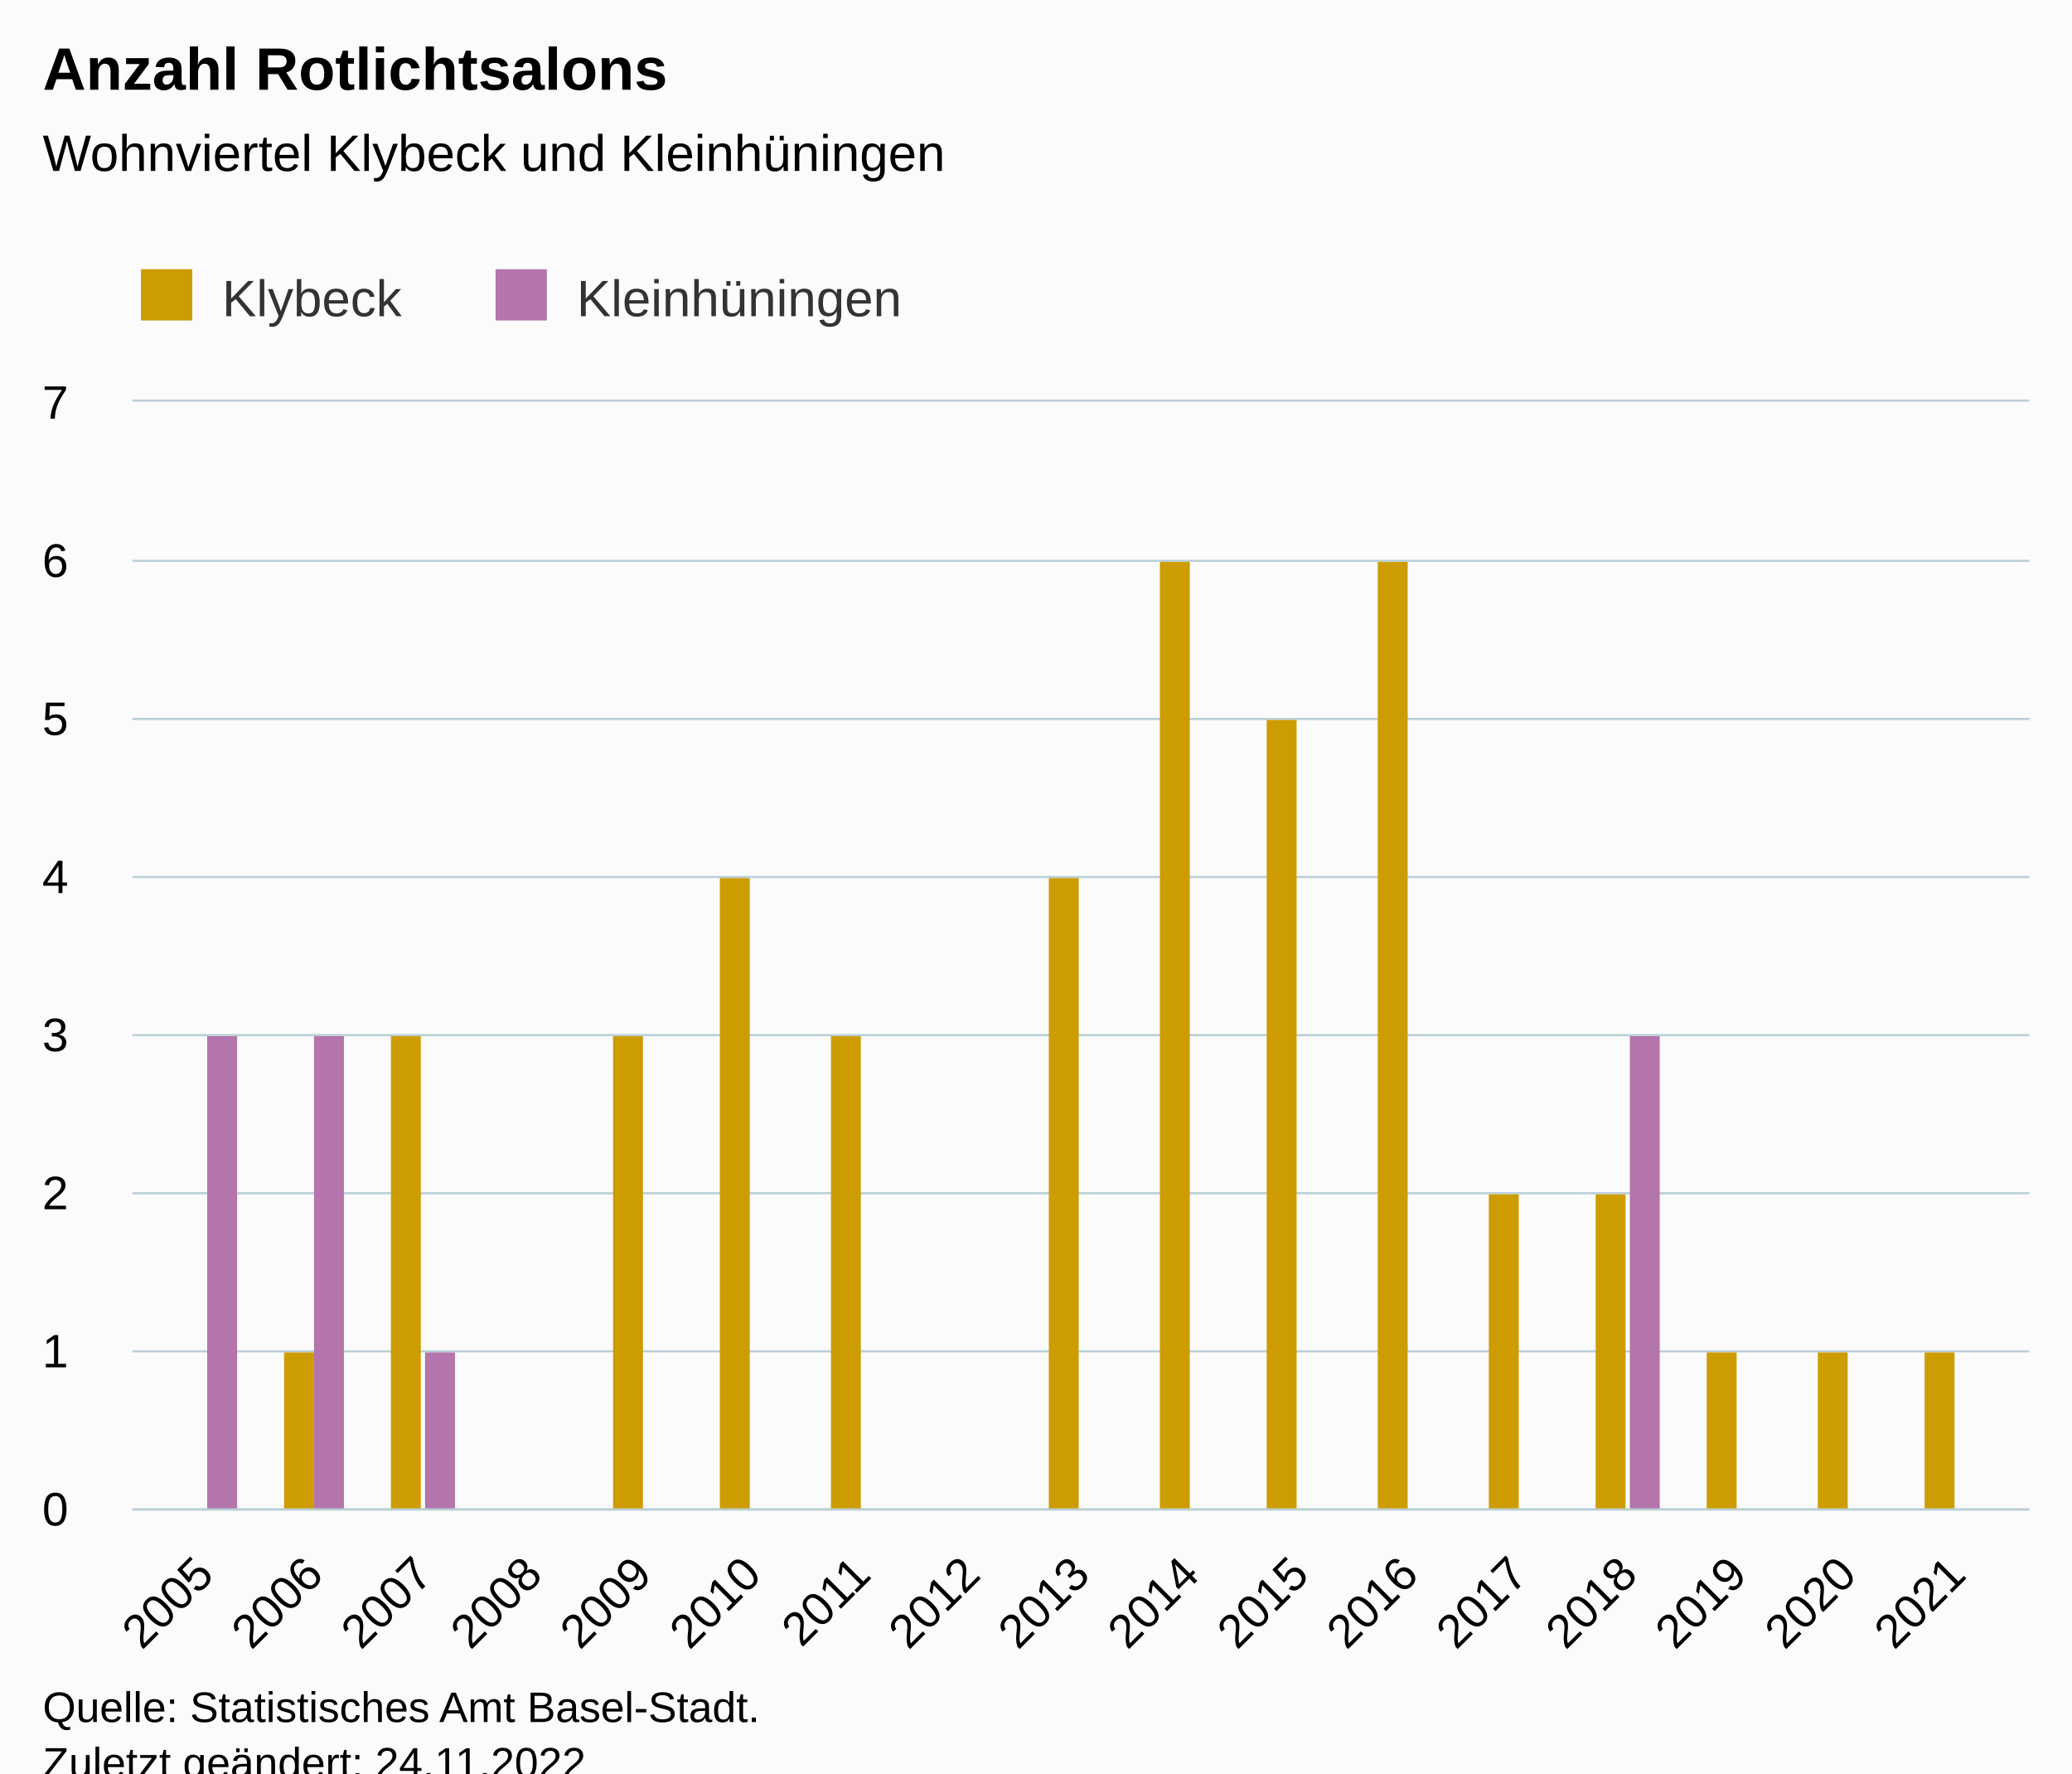
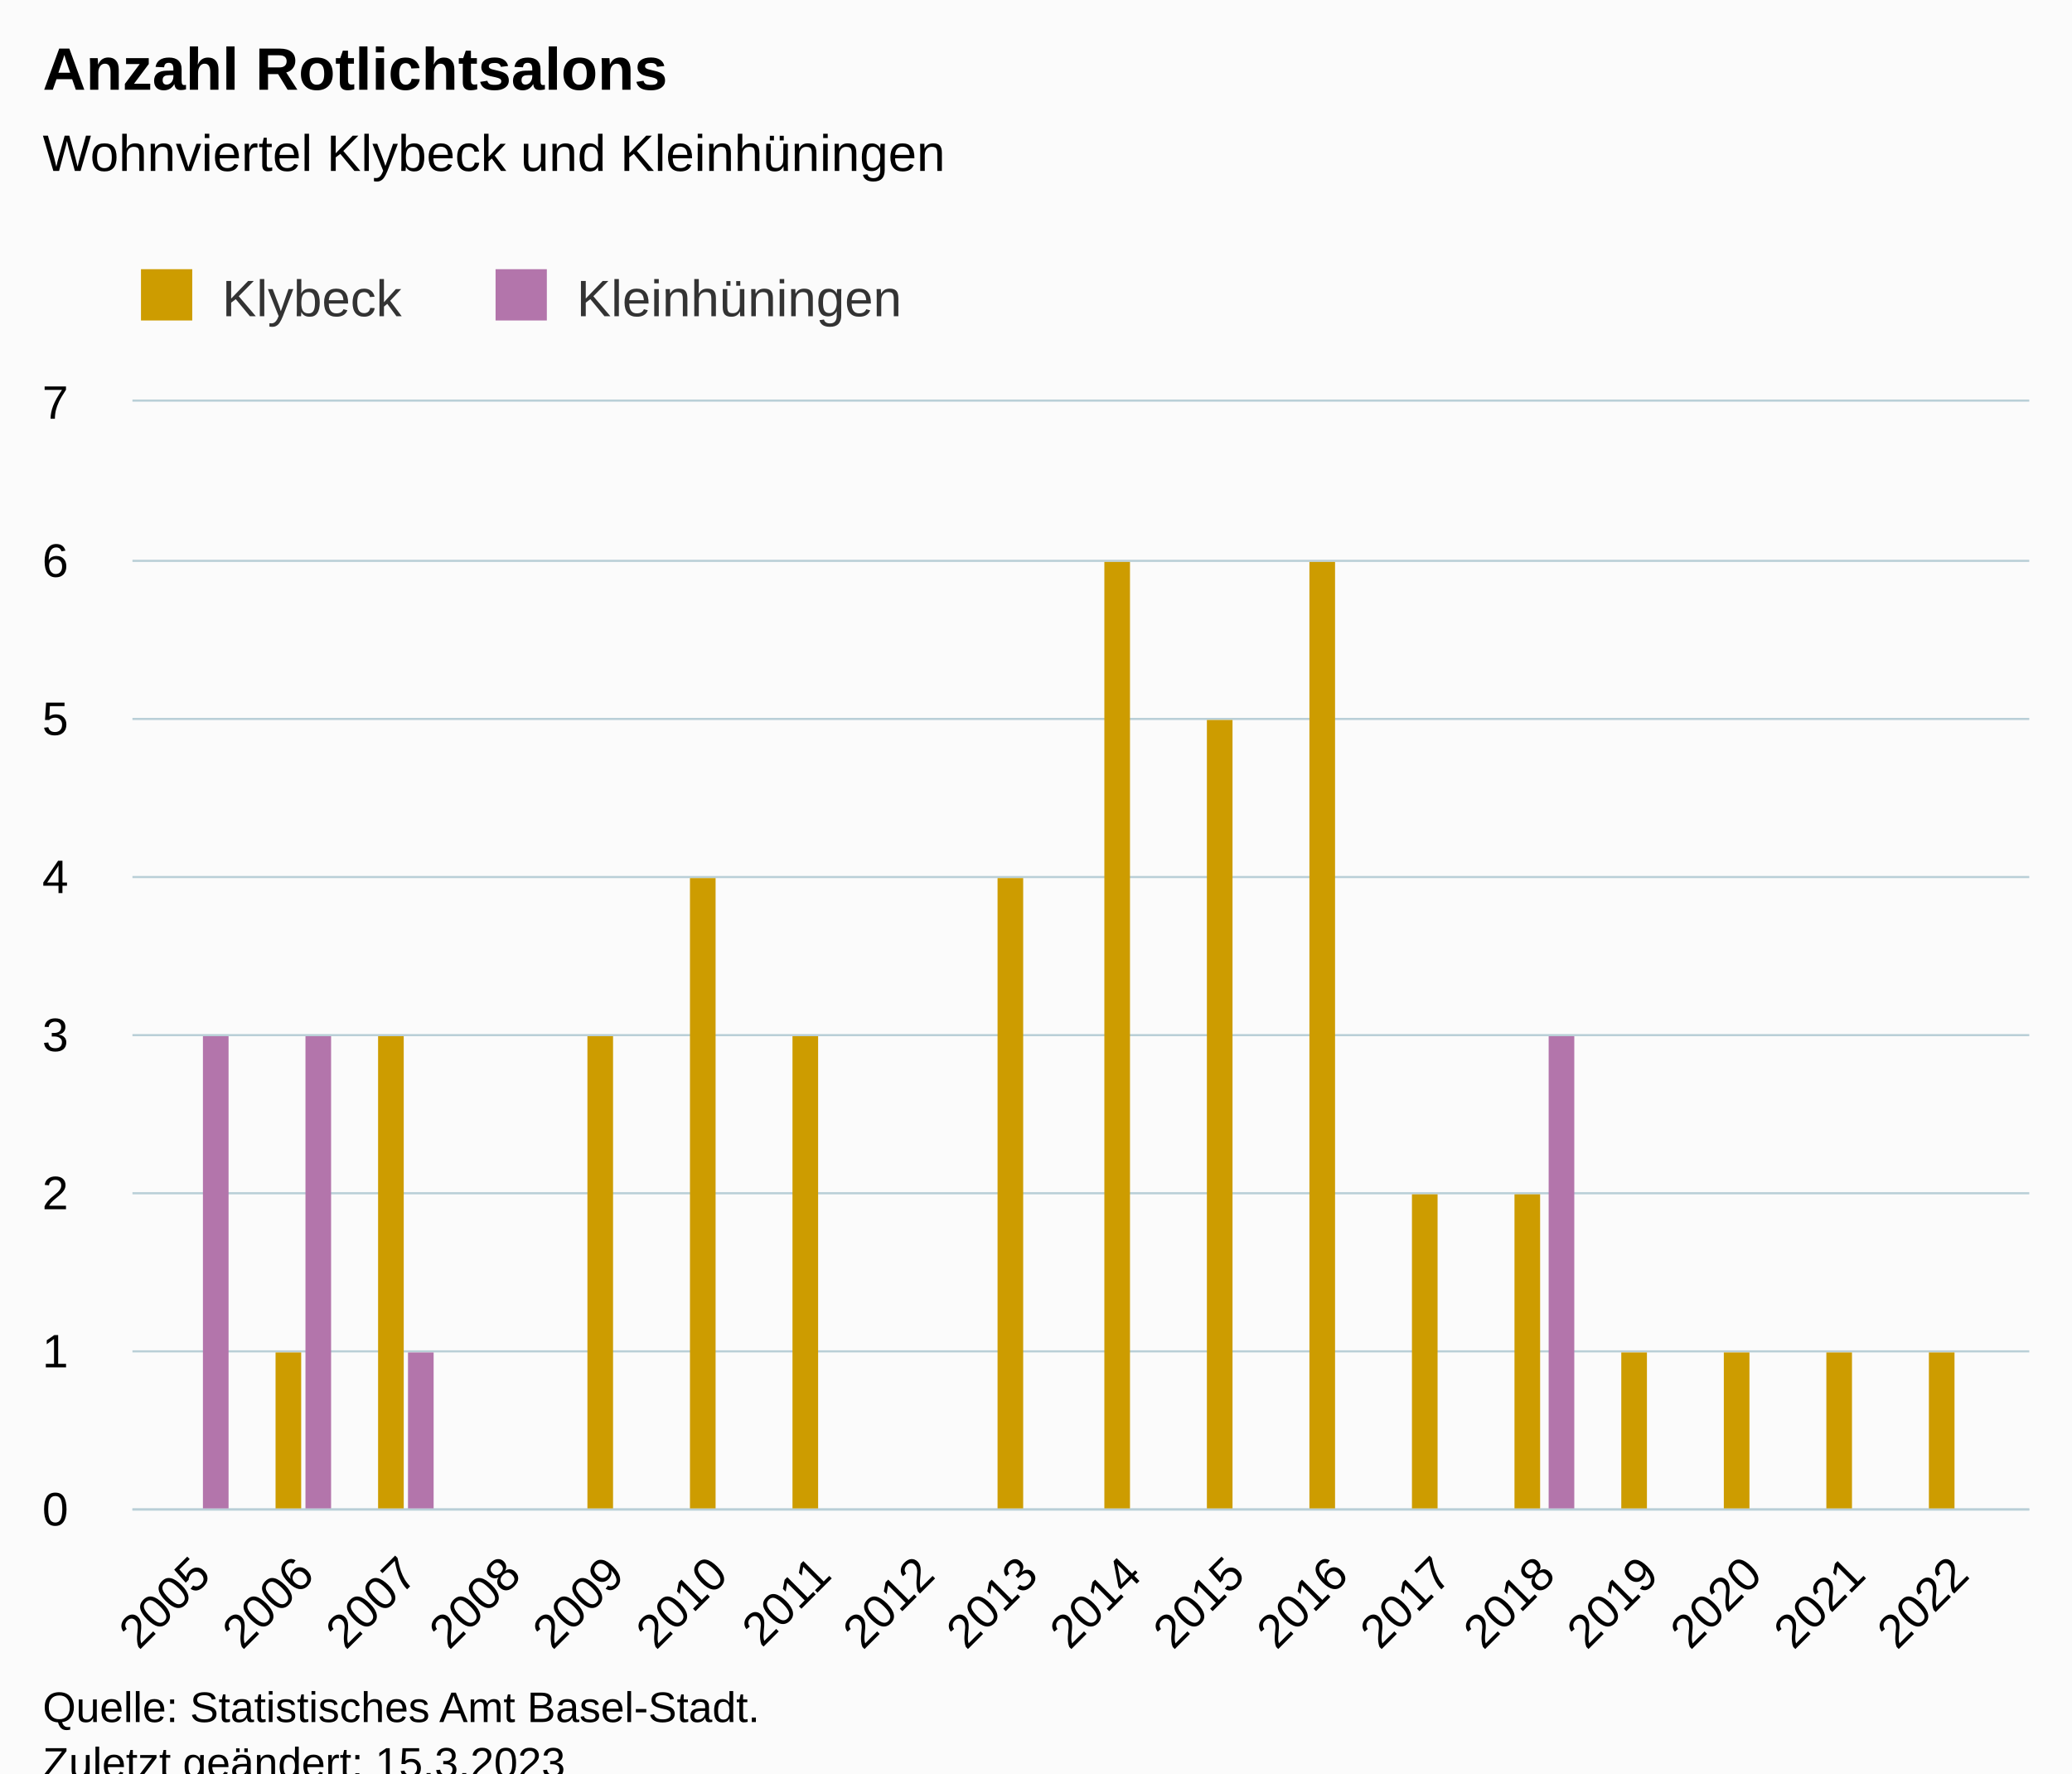
<svg xmlns="http://www.w3.org/2000/svg" version="1.1" class="highcharts-root" style="font-family:Arial;font-size:12px;" viewBox="0 0 485 415">
  <defs>
-     <clipPath id="highcharts-pye7ee8-37-">
+     <clipPath id="highcharts-uok4quv-43-">
      <rect x="0" y="0" width="444" height="259" fill="none" />
    </clipPath>
-     <clipPath id="highcharts-pye7ee8-53-">
+     <clipPath id="highcharts-uok4quv-62-">
      <rect x="0" y="0" width="444" height="259" fill="none" />
    </clipPath>
-     <clipPath id="highcharts-pye7ee8-69-">
+     <clipPath id="highcharts-uok4quv-81-">
      <rect x="31" y="94" width="444" height="259" fill="none" />
    </clipPath>
  </defs>
  <rect fill="#fbfbfb" class="highcharts-background" x="0" y="0" width="485" height="428" rx="0" ry="0" />
  <rect fill="none" class="highcharts-plot-background" x="31" y="94" width="444" height="259" />
  <g class="highcharts-pane-group" data-z-index="0" />
  <g class="highcharts-grid highcharts-xaxis-grid" data-z-index="1">
-     <path fill="none" data-z-index="1" class="highcharts-grid-line" d="M 47.5 94 L 47.5 353" opacity="1" />
-     <path fill="none" data-z-index="1" class="highcharts-grid-line" d="M 73.5 94 L 73.5 353" opacity="1" />
-     <path fill="none" data-z-index="1" class="highcharts-grid-line" d="M 98.5 94 L 98.5 353" opacity="1" />
-     <path fill="none" data-z-index="1" class="highcharts-grid-line" d="M 124.5 94 L 124.5 353" opacity="1" />
-     <path fill="none" data-z-index="1" class="highcharts-grid-line" d="M 149.5 94 L 149.5 353" opacity="1" />
-     <path fill="none" data-z-index="1" class="highcharts-grid-line" d="M 175.5 94 L 175.5 353" opacity="1" />
-     <path fill="none" data-z-index="1" class="highcharts-grid-line" d="M 201.5 94 L 201.5 353" opacity="1" />
-     <path fill="none" data-z-index="1" class="highcharts-grid-line" d="M 226.5 94 L 226.5 353" opacity="1" />
-     <path fill="none" data-z-index="1" class="highcharts-grid-line" d="M 252.5 94 L 252.5 353" opacity="1" />
-     <path fill="none" data-z-index="1" class="highcharts-grid-line" d="M 278.5 94 L 278.5 353" opacity="1" />
-     <path fill="none" data-z-index="1" class="highcharts-grid-line" d="M 303.5 94 L 303.5 353" opacity="1" />
-     <path fill="none" data-z-index="1" class="highcharts-grid-line" d="M 329.5 94 L 329.5 353" opacity="1" />
-     <path fill="none" data-z-index="1" class="highcharts-grid-line" d="M 355.5 94 L 355.5 353" opacity="1" />
-     <path fill="none" data-z-index="1" class="highcharts-grid-line" d="M 380.5 94 L 380.5 353" opacity="1" />
-     <path fill="none" data-z-index="1" class="highcharts-grid-line" d="M 406.5 94 L 406.5 353" opacity="1" />
-     <path fill="none" data-z-index="1" class="highcharts-grid-line" d="M 431.5 94 L 431.5 353" opacity="1" />
-     <path fill="none" data-z-index="1" class="highcharts-grid-line" d="M 457.5 94 L 457.5 353" opacity="1" />
+     <path fill="none" data-z-index="1" class="highcharts-grid-line" d="M 46.5 94 L 46.5 353" opacity="1" />
+     <path fill="none" data-z-index="1" class="highcharts-grid-line" d="M 70.5 94 L 70.5 353" opacity="1" />
+     <path fill="none" data-z-index="1" class="highcharts-grid-line" d="M 95.5 94 L 95.5 353" opacity="1" />
+     <path fill="none" data-z-index="1" class="highcharts-grid-line" d="M 119.5 94 L 119.5 353" opacity="1" />
+     <path fill="none" data-z-index="1" class="highcharts-grid-line" d="M 143.5 94 L 143.5 353" opacity="1" />
+     <path fill="none" data-z-index="1" class="highcharts-grid-line" d="M 167.5 94 L 167.5 353" opacity="1" />
+     <path fill="none" data-z-index="1" class="highcharts-grid-line" d="M 191.5 94 L 191.5 353" opacity="1" />
+     <path fill="none" data-z-index="1" class="highcharts-grid-line" d="M 216.5 94 L 216.5 353" opacity="1" />
+     <path fill="none" data-z-index="1" class="highcharts-grid-line" d="M 240.5 94 L 240.5 353" opacity="1" />
+     <path fill="none" data-z-index="1" class="highcharts-grid-line" d="M 264.5 94 L 264.5 353" opacity="1" />
+     <path fill="none" data-z-index="1" class="highcharts-grid-line" d="M 288.5 94 L 288.5 353" opacity="1" />
+     <path fill="none" data-z-index="1" class="highcharts-grid-line" d="M 313.5 94 L 313.5 353" opacity="1" />
+     <path fill="none" data-z-index="1" class="highcharts-grid-line" d="M 337.5 94 L 337.5 353" opacity="1" />
+     <path fill="none" data-z-index="1" class="highcharts-grid-line" d="M 361.5 94 L 361.5 353" opacity="1" />
+     <path fill="none" data-z-index="1" class="highcharts-grid-line" d="M 385.5 94 L 385.5 353" opacity="1" />
+     <path fill="none" data-z-index="1" class="highcharts-grid-line" d="M 409.5 94 L 409.5 353" opacity="1" />
+     <path fill="none" data-z-index="1" class="highcharts-grid-line" d="M 434.5 94 L 434.5 353" opacity="1" />
+     <path fill="none" data-z-index="1" class="highcharts-grid-line" d="M 458.5 94 L 458.5 353" opacity="1" />
  </g>
  <g class="highcharts-grid highcharts-yaxis-grid" data-z-index="1">
    <path fill="none" stroke="#B9CFD7" stroke-width="0.5" data-z-index="1" class="highcharts-grid-line" d="M 31 353.25 L 475 353.25" opacity="1" />
    <path fill="none" stroke="#B9CFD7" stroke-width="0.5" data-z-index="1" class="highcharts-grid-line" d="M 31 316.25 L 475 316.25" opacity="1" />
    <path fill="none" stroke="#B9CFD7" stroke-width="0.5" data-z-index="1" class="highcharts-grid-line" d="M 31 279.25 L 475 279.25" opacity="1" />
    <path fill="none" stroke="#B9CFD7" stroke-width="0.5" data-z-index="1" class="highcharts-grid-line" d="M 31 242.25 L 475 242.25" opacity="1" />
    <path fill="none" stroke="#B9CFD7" stroke-width="0.5" data-z-index="1" class="highcharts-grid-line" d="M 31 205.25 L 475 205.25" opacity="1" />
    <path fill="none" stroke="#B9CFD7" stroke-width="0.5" data-z-index="1" class="highcharts-grid-line" d="M 31 168.25 L 475 168.25" opacity="1" />
    <path fill="none" stroke="#B9CFD7" stroke-width="0.5" data-z-index="1" class="highcharts-grid-line" d="M 31 131.25 L 475 131.25" opacity="1" />
    <path fill="none" stroke="#B9CFD7" stroke-width="0.5" data-z-index="1" class="highcharts-grid-line" d="M 31 93.75 L 475 93.75" opacity="1" />
  </g>
  <rect fill="none" class="highcharts-plot-border" data-z-index="1" x="31" y="94" width="444" height="259" />
  <g class="highcharts-axis highcharts-xaxis" data-z-index="2">
    <path fill="none" class="highcharts-axis-line" stroke="#B9CFD7" stroke-width="0.5" data-z-index="7" d="M 31 353.25 L 475 353.25" />
  </g>
  <g class="highcharts-axis highcharts-yaxis" data-z-index="2">
    <path fill="none" class="highcharts-axis-line" data-z-index="7" d="M 31 94 L 31 353" />
  </g>
  <g class="highcharts-series-group" data-z-index="3">
-     <g class="highcharts-series highcharts-series-0 highcharts-column-series" data-z-index="0.1" opacity="1" transform="translate(31,94) scale(1 1)" clip-path="url(#highcharts-pye7ee8-53-)">
-       <rect x="35.5" y="222.5" width="7" height="37" fill="#cd9c00" stroke="#ffffff" stroke-width="1e-7" opacity="1" class="highcharts-point" />
-       <rect x="60.5" y="148.5" width="7" height="111" fill="#cd9c00" stroke="#ffffff" stroke-width="1e-7" opacity="1" class="highcharts-point" />
-       <rect x="112.5" y="148.5" width="7" height="111" fill="#cd9c00" stroke="#ffffff" stroke-width="1e-7" opacity="1" class="highcharts-point" />
-       <rect x="137.5" y="111.5" width="7" height="148" fill="#cd9c00" stroke="#ffffff" stroke-width="1e-7" opacity="1" class="highcharts-point" />
-       <rect x="163.5" y="148.5" width="7" height="111" fill="#cd9c00" stroke="#ffffff" stroke-width="1e-7" opacity="1" class="highcharts-point" />
-       <rect x="214.5" y="111.5" width="7" height="148" fill="#cd9c00" stroke="#ffffff" stroke-width="1e-7" opacity="1" class="highcharts-point" />
-       <rect x="240.5" y="37.5" width="7" height="222" fill="#cd9c00" stroke="#ffffff" stroke-width="1e-7" opacity="1" class="highcharts-point" />
-       <rect x="265.5" y="74.5" width="7" height="185" fill="#cd9c00" stroke="#ffffff" stroke-width="1e-7" opacity="1" class="highcharts-point" />
-       <rect x="291.5" y="37.5" width="7" height="222" fill="#cd9c00" stroke="#ffffff" stroke-width="1e-7" opacity="1" class="highcharts-point" />
-       <rect x="317.5" y="185.5" width="7" height="74" fill="#cd9c00" stroke="#ffffff" stroke-width="1e-7" opacity="1" class="highcharts-point" />
-       <rect x="342.5" y="185.5" width="7" height="74" fill="#cd9c00" stroke="#ffffff" stroke-width="1e-7" opacity="1" class="highcharts-point" />
-       <rect x="368.5" y="222.5" width="7" height="37" fill="#cd9c00" stroke="#ffffff" stroke-width="1e-7" opacity="1" class="highcharts-point" />
-       <rect x="394.5" y="222.5" width="7" height="37" fill="#cd9c00" stroke="#ffffff" stroke-width="1e-7" opacity="1" class="highcharts-point" />
-       <rect x="419.5" y="222.5" width="7" height="37" fill="#cd9c00" stroke="#ffffff" stroke-width="1e-7" opacity="1" class="highcharts-point" />
+     <g class="highcharts-series highcharts-series-0 highcharts-column-series" data-z-index="0.1" opacity="1" transform="translate(31,94) scale(1 1)" clip-path="url(#highcharts-uok4quv-62-)">
+       <rect x="33.5" y="222.5" width="6" height="37" fill="#cd9c00" stroke="#ffffff" stroke-width="1e-7" opacity="1" class="highcharts-point" />
+       <rect x="57.5" y="148.5" width="6" height="111" fill="#cd9c00" stroke="#ffffff" stroke-width="1e-7" opacity="1" class="highcharts-point" />
+       <rect x="106.5" y="148.5" width="6" height="111" fill="#cd9c00" stroke="#ffffff" stroke-width="1e-7" opacity="1" class="highcharts-point" />
+       <rect x="130.5" y="111.5" width="6" height="148" fill="#cd9c00" stroke="#ffffff" stroke-width="1e-7" opacity="1" class="highcharts-point" />
+       <rect x="154.5" y="148.5" width="6" height="111" fill="#cd9c00" stroke="#ffffff" stroke-width="1e-7" opacity="1" class="highcharts-point" />
+       <rect x="202.5" y="111.5" width="6" height="148" fill="#cd9c00" stroke="#ffffff" stroke-width="1e-7" opacity="1" class="highcharts-point" />
+       <rect x="227.5" y="37.5" width="6" height="222" fill="#cd9c00" stroke="#ffffff" stroke-width="1e-7" opacity="1" class="highcharts-point" />
+       <rect x="251.5" y="74.5" width="6" height="185" fill="#cd9c00" stroke="#ffffff" stroke-width="1e-7" opacity="1" class="highcharts-point" />
+       <rect x="275.5" y="37.5" width="6" height="222" fill="#cd9c00" stroke="#ffffff" stroke-width="1e-7" opacity="1" class="highcharts-point" />
+       <rect x="299.5" y="185.5" width="6" height="74" fill="#cd9c00" stroke="#ffffff" stroke-width="1e-7" opacity="1" class="highcharts-point" />
+       <rect x="323.5" y="185.5" width="6" height="74" fill="#cd9c00" stroke="#ffffff" stroke-width="1e-7" opacity="1" class="highcharts-point" />
+       <rect x="348.5" y="222.5" width="6" height="37" fill="#cd9c00" stroke="#ffffff" stroke-width="1e-7" opacity="1" class="highcharts-point" />
+       <rect x="372.5" y="222.5" width="6" height="37" fill="#cd9c00" stroke="#ffffff" stroke-width="1e-7" opacity="1" class="highcharts-point" />
+       <rect x="396.5" y="222.5" width="6" height="37" fill="#cd9c00" stroke="#ffffff" stroke-width="1e-7" opacity="1" class="highcharts-point" />
+       <rect x="420.5" y="222.5" width="6" height="37" fill="#cd9c00" stroke="#ffffff" stroke-width="1e-7" opacity="1" class="highcharts-point" />
    </g>
    <g class="highcharts-markers highcharts-series-0 highcharts-column-series" data-z-index="0.1" opacity="1" transform="translate(31,94) scale(1 1)" clip-path="none" />
-     <g class="highcharts-series highcharts-series-1 highcharts-column-series" data-z-index="0.1" opacity="1" transform="translate(31,94) scale(1 1)" clip-path="url(#highcharts-pye7ee8-53-)">
-       <rect x="17.5" y="148.5" width="7" height="111" fill="#b375ab" stroke="#ffffff" stroke-width="1e-7" opacity="1" class="highcharts-point" />
-       <rect x="42.5" y="148.5" width="7" height="111" fill="#b375ab" stroke="#ffffff" stroke-width="1e-7" opacity="1" class="highcharts-point" />
-       <rect x="68.5" y="222.5" width="7" height="37" fill="#b375ab" stroke="#ffffff" stroke-width="1e-7" opacity="1" class="highcharts-point" />
-       <rect x="350.5" y="148.5" width="7" height="111" fill="#b375ab" stroke="#ffffff" stroke-width="1e-7" opacity="1" class="highcharts-point" />
+     <g class="highcharts-series highcharts-series-1 highcharts-column-series" data-z-index="0.1" opacity="1" transform="translate(31,94) scale(1 1)" clip-path="url(#highcharts-uok4quv-62-)">
+       <rect x="16.5" y="148.5" width="6" height="111" fill="#b375ab" stroke="#ffffff" stroke-width="1e-7" opacity="1" class="highcharts-point" />
+       <rect x="40.5" y="148.5" width="6" height="111" fill="#b375ab" stroke="#ffffff" stroke-width="1e-7" opacity="1" class="highcharts-point" />
+       <rect x="64.5" y="222.5" width="6" height="37" fill="#b375ab" stroke="#ffffff" stroke-width="1e-7" opacity="1" class="highcharts-point" />
+       <rect x="331.5" y="148.5" width="6" height="111" fill="#b375ab" stroke="#ffffff" stroke-width="1e-7" opacity="1" class="highcharts-point" />
    </g>
    <g class="highcharts-markers highcharts-series-1 highcharts-column-series" data-z-index="0.1" opacity="1" transform="translate(31,94) scale(1 1)" clip-path="none" />
  </g>
  <text x="10" text-anchor="start" class="highcharts-title" data-z-index="4" style="color:#000000;font-size:14px;font-weight:bold;fill:#000000;" y="21">
    <tspan>Anzahl Rotlichtsalons</tspan>
  </text>
  <text x="10" text-anchor="start" class="highcharts-subtitle" data-z-index="4" style="color:#000000;font-size:12px;font-weight:normal;fill:#000000;" y="40">
    <tspan>Wohnviertel Klybeck und Kleinhüningen</tspan>
  </text>
  <text x="10" text-anchor="start" class="highcharts-caption" data-z-index="4" style="color:#666666;fill:#666666;" y="400" />
  <g class="highcharts-legend" data-z-index="7" transform="translate(23,56)">
    <rect fill="none" class="highcharts-legend-box" rx="0" ry="0" x="0" y="0" width="200" height="26" visibility="visible" />
    <g data-z-index="1">
      <g>
        <g class="highcharts-legend-item highcharts-column-series highcharts-color-undefined highcharts-series-0" data-z-index="1" transform="translate(8,3)">
          <text x="21" style="color:#333333;cursor:pointer;font-size:12px;font-weight:normal;fill:#333333;" text-anchor="start" data-z-index="2" y="15">
            <tspan>Klybeck</tspan>
          </text>
          <rect x="2" y="4" width="12" height="12" fill="#cd9c00" class="highcharts-point" data-z-index="3" />
        </g>
        <g class="highcharts-legend-item highcharts-column-series highcharts-color-undefined highcharts-series-1" data-z-index="1" transform="translate(91,3)">
          <text x="21" y="15" style="color:#333333;cursor:pointer;font-size:12px;font-weight:normal;fill:#333333;" text-anchor="start" data-z-index="2">
            <tspan>Kleinhüningen</tspan>
          </text>
          <rect x="2" y="4" width="12" height="12" fill="#b375ab" class="highcharts-point" data-z-index="3" />
        </g>
      </g>
    </g>
  </g>
  <g class="highcharts-axis-labels highcharts-xaxis-labels" data-z-index="7">
-     <text x="50.512" style="color:#000000;cursor:default;font-size:11px;fill:#000000;" text-anchor="end" transform="translate(0,0) rotate(-45 50.51189 369)" y="369" opacity="1">2005</text>
-     <text x="76.147" style="color:#000000;cursor:default;font-size:11px;fill:#000000;" text-anchor="end" transform="translate(0,0) rotate(-45 76.147 369)" y="369" opacity="1">2006</text>
-     <text x="101.782" style="color:#000000;cursor:default;font-size:11px;fill:#000000;" text-anchor="end" transform="translate(0,0) rotate(-45 101.7821 369)" y="369" opacity="1">2007</text>
-     <text x="127.417" style="color:#000000;cursor:default;font-size:11px;fill:#000000;" text-anchor="end" transform="translate(0,0) rotate(-45 127.4172 369)" y="369" opacity="1">2008</text>
-     <text x="153.052" style="color:#000000;cursor:default;font-size:11px;fill:#000000;" text-anchor="end" transform="translate(0,0) rotate(-45 153.0523 369)" y="369" opacity="1">2009</text>
-     <text x="178.687" style="color:#000000;cursor:default;font-size:11px;fill:#000000;" text-anchor="end" transform="translate(0,0) rotate(-45 178.6874 369)" y="369" opacity="1">2010</text>
-     <text x="204.323" style="color:#000000;cursor:default;font-size:11px;fill:#000000;" text-anchor="end" transform="translate(0,0) rotate(-45 204.3225 369)" y="369" opacity="1">2011</text>
-     <text x="229.958" style="color:#000000;cursor:default;font-size:11px;fill:#000000;" text-anchor="end" transform="translate(0,0) rotate(-45 229.9576 369)" y="369" opacity="1">2012</text>
-     <text x="255.593" style="color:#000000;cursor:default;font-size:11px;fill:#000000;" text-anchor="end" transform="translate(0,0) rotate(-45 255.5927 369)" y="369" opacity="1">2013</text>
-     <text x="281.228" style="color:#000000;cursor:default;font-size:11px;fill:#000000;" text-anchor="end" transform="translate(0,0) rotate(-45 281.2278 369)" y="369" opacity="1">2014</text>
-     <text x="306.863" style="color:#000000;cursor:default;font-size:11px;fill:#000000;" text-anchor="end" transform="translate(0,0) rotate(-45 306.8629 369)" y="369" opacity="1">2015</text>
-     <text x="332.498" style="color:#000000;cursor:default;font-size:11px;fill:#000000;" text-anchor="end" transform="translate(0,0) rotate(-45 332.498 369)" y="369" opacity="1">2016</text>
-     <text x="358.133" style="color:#000000;cursor:default;font-size:11px;fill:#000000;" text-anchor="end" transform="translate(0,0) rotate(-45 358.1331 369)" y="369" opacity="1">2017</text>
-     <text x="383.768" style="color:#000000;cursor:default;font-size:11px;fill:#000000;" text-anchor="end" transform="translate(0,0) rotate(-45 383.7682 369)" y="369" opacity="1">2018</text>
-     <text x="409.403" style="color:#000000;cursor:default;font-size:11px;fill:#000000;" text-anchor="end" transform="translate(0,0) rotate(-45 409.4033 369)" y="369" opacity="1">2019</text>
-     <text x="435.038" style="color:#000000;cursor:default;font-size:11px;fill:#000000;" text-anchor="end" transform="translate(0,0) rotate(-45 435.0385 369)" y="369" opacity="1">2020</text>
-     <text x="460.674" style="color:#000000;cursor:default;font-size:11px;fill:#000000;" text-anchor="end" transform="translate(0,0) rotate(-45 460.6736 369)" y="369" opacity="1">2021</text>
+     <text x="49.813" style="color:#000000;cursor:default;font-size:11px;fill:#000000;" text-anchor="end" transform="translate(0,0) rotate(-45 49.81301 369)" y="369" opacity="1">2005</text>
+     <text x="74.022" style="color:#000000;cursor:default;font-size:11px;fill:#000000;" text-anchor="end" transform="translate(0,0) rotate(-45 74.02239 369)" y="369" opacity="1">2006</text>
+     <text x="98.232" style="color:#000000;cursor:default;font-size:11px;fill:#000000;" text-anchor="end" transform="translate(0,0) rotate(-45 98.23177 369)" y="369" opacity="1">2007</text>
+     <text x="122.441" style="color:#000000;cursor:default;font-size:11px;fill:#000000;" text-anchor="end" transform="translate(0,0) rotate(-45 122.4411 369)" y="369" opacity="1">2008</text>
+     <text x="146.651" style="color:#000000;cursor:default;font-size:11px;fill:#000000;" text-anchor="end" transform="translate(0,0) rotate(-45 146.6505 369)" y="369" opacity="1">2009</text>
+     <text x="170.86" style="color:#000000;cursor:default;font-size:11px;fill:#000000;" text-anchor="end" transform="translate(0,0) rotate(-45 170.8599 369)" y="369" opacity="1">2010</text>
+     <text x="195.069" style="color:#000000;cursor:default;font-size:11px;fill:#000000;" text-anchor="end" transform="translate(0,0) rotate(-45 195.0693 369)" y="369" opacity="1">2011</text>
+     <text x="219.279" style="color:#000000;cursor:default;font-size:11px;fill:#000000;" text-anchor="end" transform="translate(0,0) rotate(-45 219.2787 369)" y="369" opacity="1">2012</text>
+     <text x="243.488" style="color:#000000;cursor:default;font-size:11px;fill:#000000;" text-anchor="end" transform="translate(0,0) rotate(-45 243.488 369)" y="369" opacity="1">2013</text>
+     <text x="267.697" style="color:#000000;cursor:default;font-size:11px;fill:#000000;" text-anchor="end" transform="translate(0,0) rotate(-45 267.6974 369)" y="369" opacity="1">2014</text>
+     <text x="291.907" style="color:#000000;cursor:default;font-size:11px;fill:#000000;" text-anchor="end" transform="translate(0,0) rotate(-45 291.9068 369)" y="369" opacity="1">2015</text>
+     <text x="316.116" style="color:#000000;cursor:default;font-size:11px;fill:#000000;" text-anchor="end" transform="translate(0,0) rotate(-45 316.1162 369)" y="369" opacity="1">2016</text>
+     <text x="340.326" style="color:#000000;cursor:default;font-size:11px;fill:#000000;" text-anchor="end" transform="translate(0,0) rotate(-45 340.3255 369)" y="369" opacity="1">2017</text>
+     <text x="364.535" style="color:#000000;cursor:default;font-size:11px;fill:#000000;" text-anchor="end" transform="translate(0,0) rotate(-45 364.5349 369)" y="369" opacity="1">2018</text>
+     <text x="388.744" style="color:#000000;cursor:default;font-size:11px;fill:#000000;" text-anchor="end" transform="translate(0,0) rotate(-45 388.7443 369)" y="369" opacity="1">2019</text>
+     <text x="412.954" style="color:#000000;cursor:default;font-size:11px;fill:#000000;" text-anchor="end" transform="translate(0,0) rotate(-45 412.9537 369)" y="369" opacity="1">2020</text>
+     <text x="437.163" style="color:#000000;cursor:default;font-size:11px;fill:#000000;" text-anchor="end" transform="translate(0,0) rotate(-45 437.1631 369)" y="369" opacity="1">2021</text>
+     <text x="461.372" style="color:#000000;cursor:default;font-size:11px;fill:#000000;" text-anchor="end" transform="translate(0,0) rotate(-45 461.3724 369)" y="369" opacity="1">2022</text>
  </g>
  <g class="highcharts-axis-labels highcharts-yaxis-labels" data-z-index="7">
    <text x="16" style="color:#000000;cursor:default;font-size:11px;fill:#000000;" text-anchor="end" transform="translate(0,0)" y="357" opacity="1">0</text>
    <text x="16" style="color:#000000;cursor:default;font-size:11px;fill:#000000;" text-anchor="end" transform="translate(0,0)" y="320" opacity="1">1</text>
    <text x="16" style="color:#000000;cursor:default;font-size:11px;fill:#000000;" text-anchor="end" transform="translate(0,0)" y="283" opacity="1">2</text>
    <text x="16" style="color:#000000;cursor:default;font-size:11px;fill:#000000;" text-anchor="end" transform="translate(0,0)" y="246" opacity="1">3</text>
    <text x="16" style="color:#000000;cursor:default;font-size:11px;fill:#000000;" text-anchor="end" transform="translate(0,0)" y="209" opacity="1">4</text>
    <text x="16" style="color:#000000;cursor:default;font-size:11px;fill:#000000;" text-anchor="end" transform="translate(0,0)" y="172" opacity="1">5</text>
    <text x="16" style="color:#000000;cursor:default;font-size:11px;fill:#000000;" text-anchor="end" transform="translate(0,0)" y="135" opacity="1">6</text>
    <text x="16" style="color:#000000;cursor:default;font-size:11px;fill:#000000;" text-anchor="end" transform="translate(0,0)" y="98" opacity="1">7</text>
  </g>
  <text x="10" class="highcharts-credits" text-anchor="start" data-z-index="8" style="cursor:default;color:#000000;font-size:10px;fill:#000000;" y="403">
    <tspan>Quelle: Statistisches Amt Basel-Stadt.</tspan>
-     <tspan x="10" dy="13">Zuletzt geändert: 24.11.2022</tspan>
+     <tspan x="10" dy="13">Zuletzt geändert: 15.3.2023</tspan>
  </text>
-   <g class="highcharts-control-points" data-z-index="99" clip-path="url(#highcharts-pye7ee8-69-)" />
+   <g class="highcharts-control-points" data-z-index="99" clip-path="url(#highcharts-uok4quv-81-)" />
</svg>
